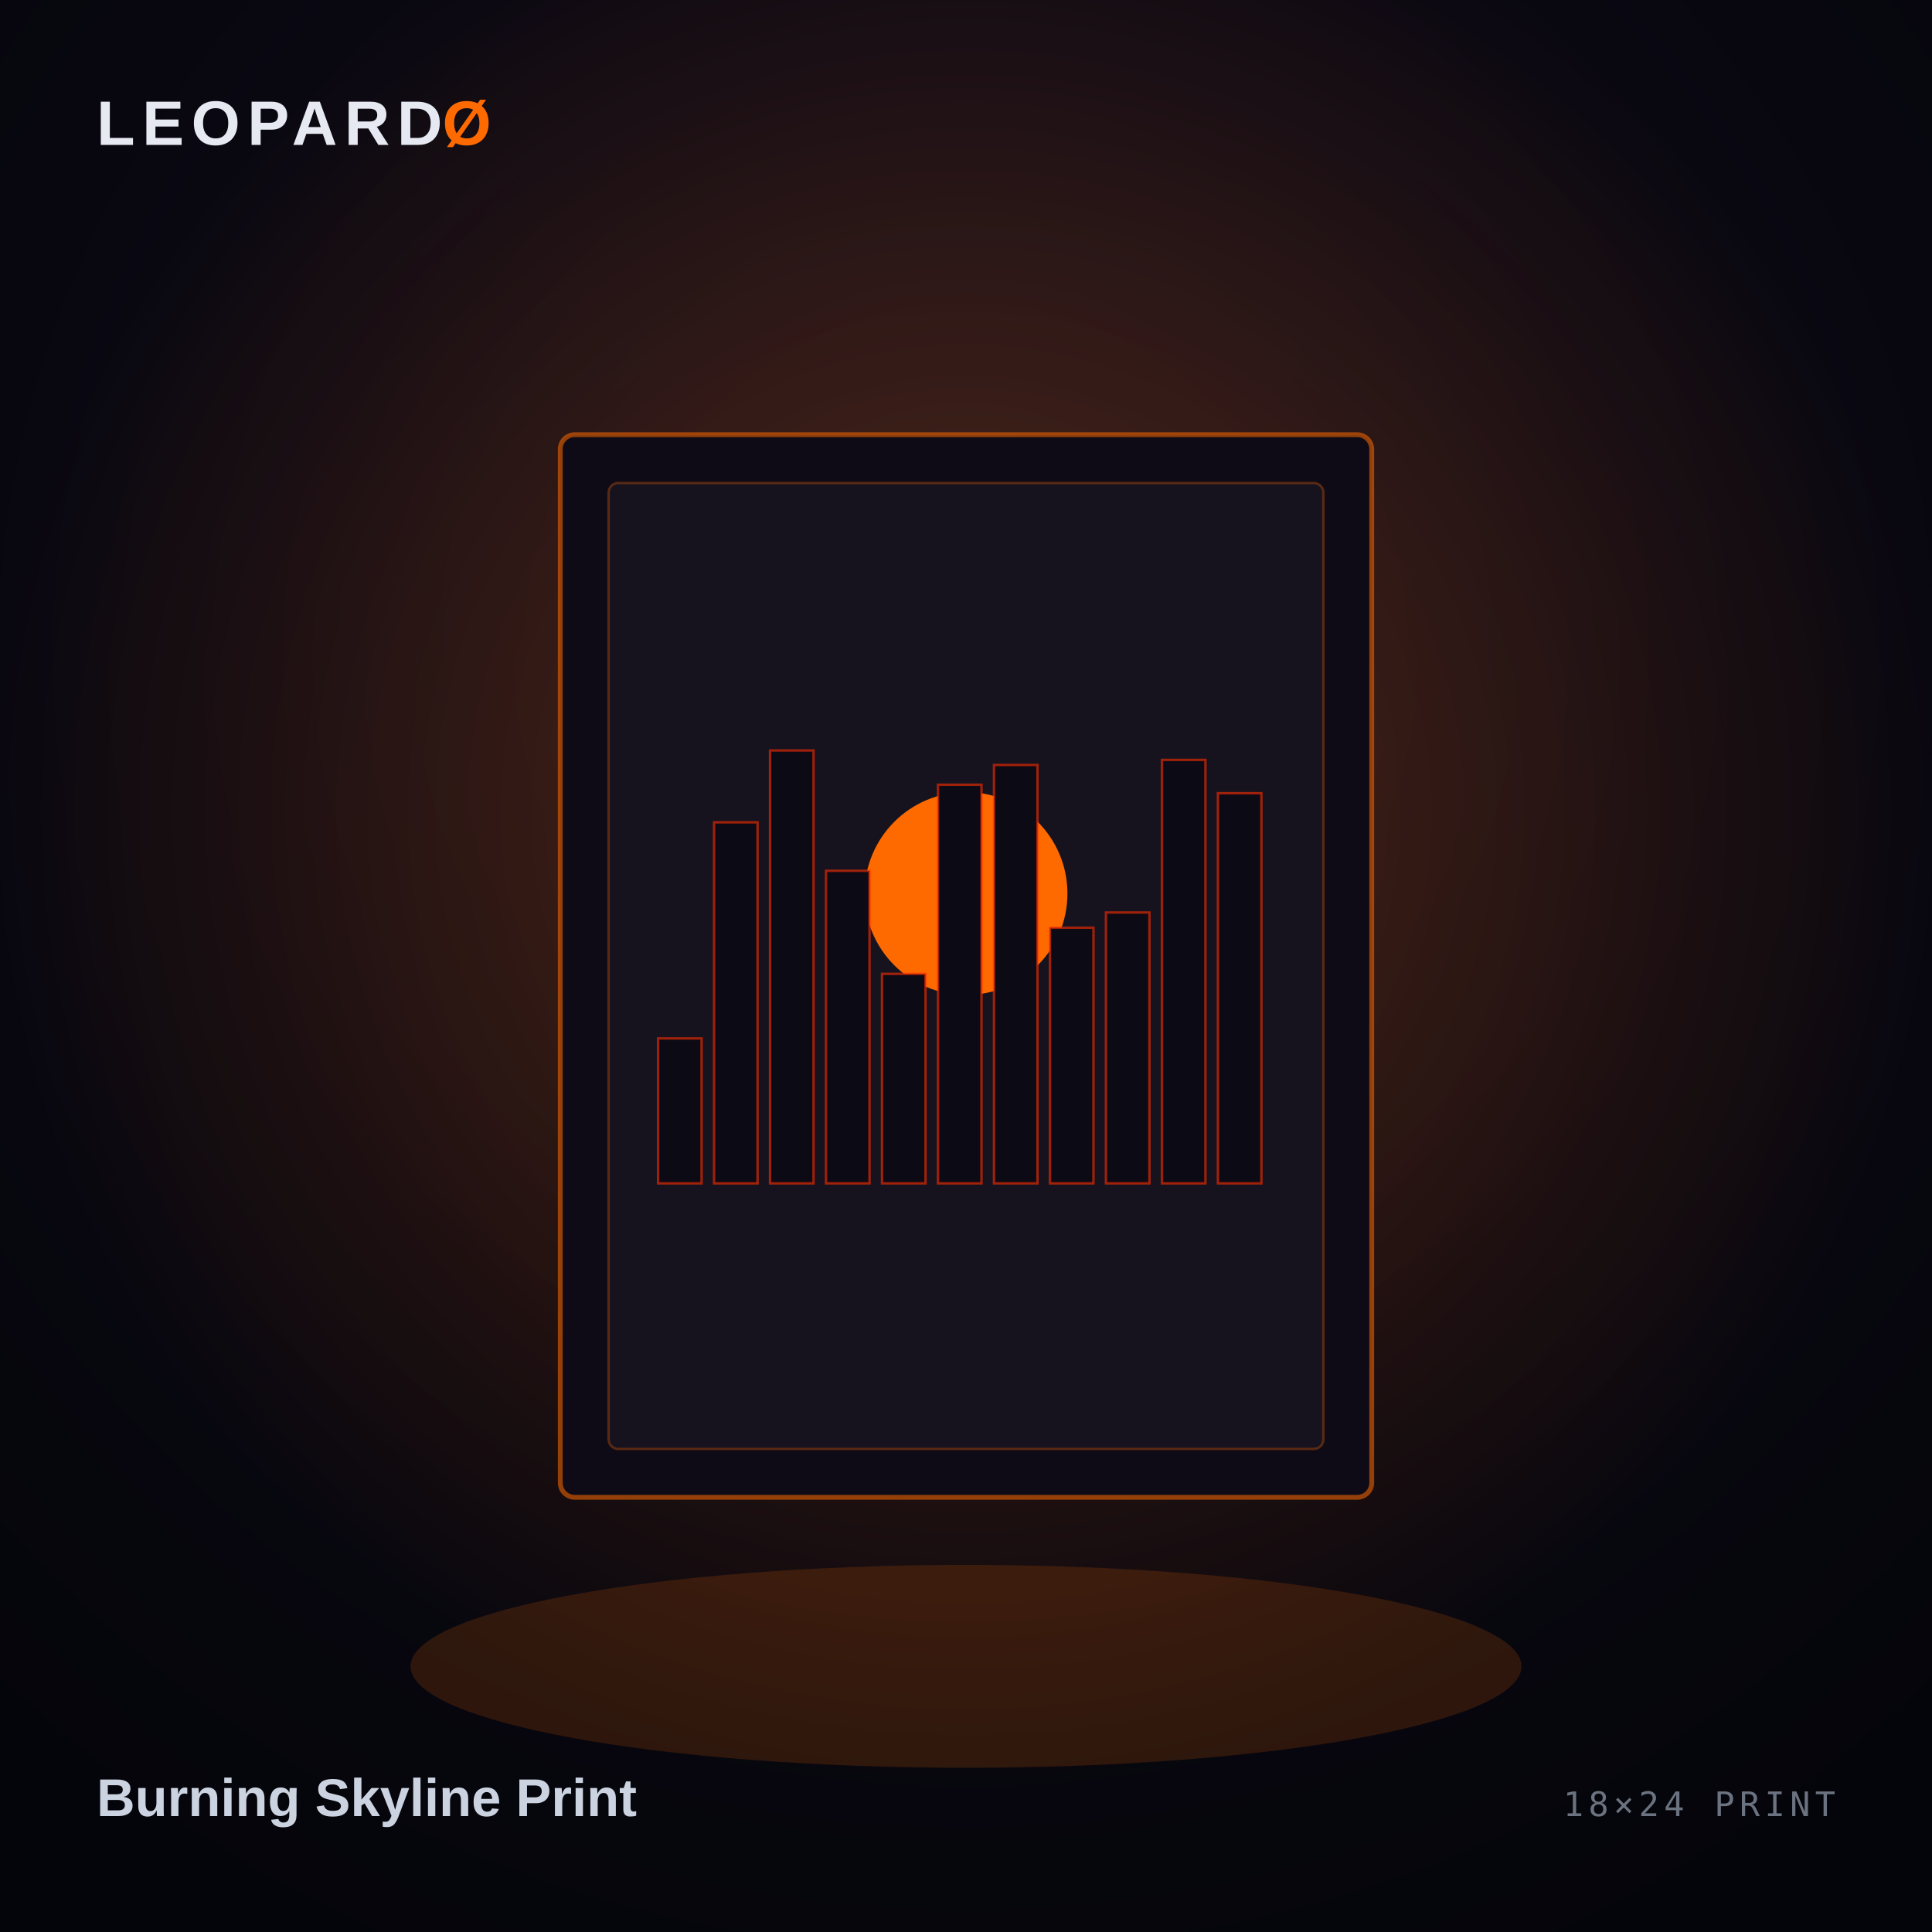
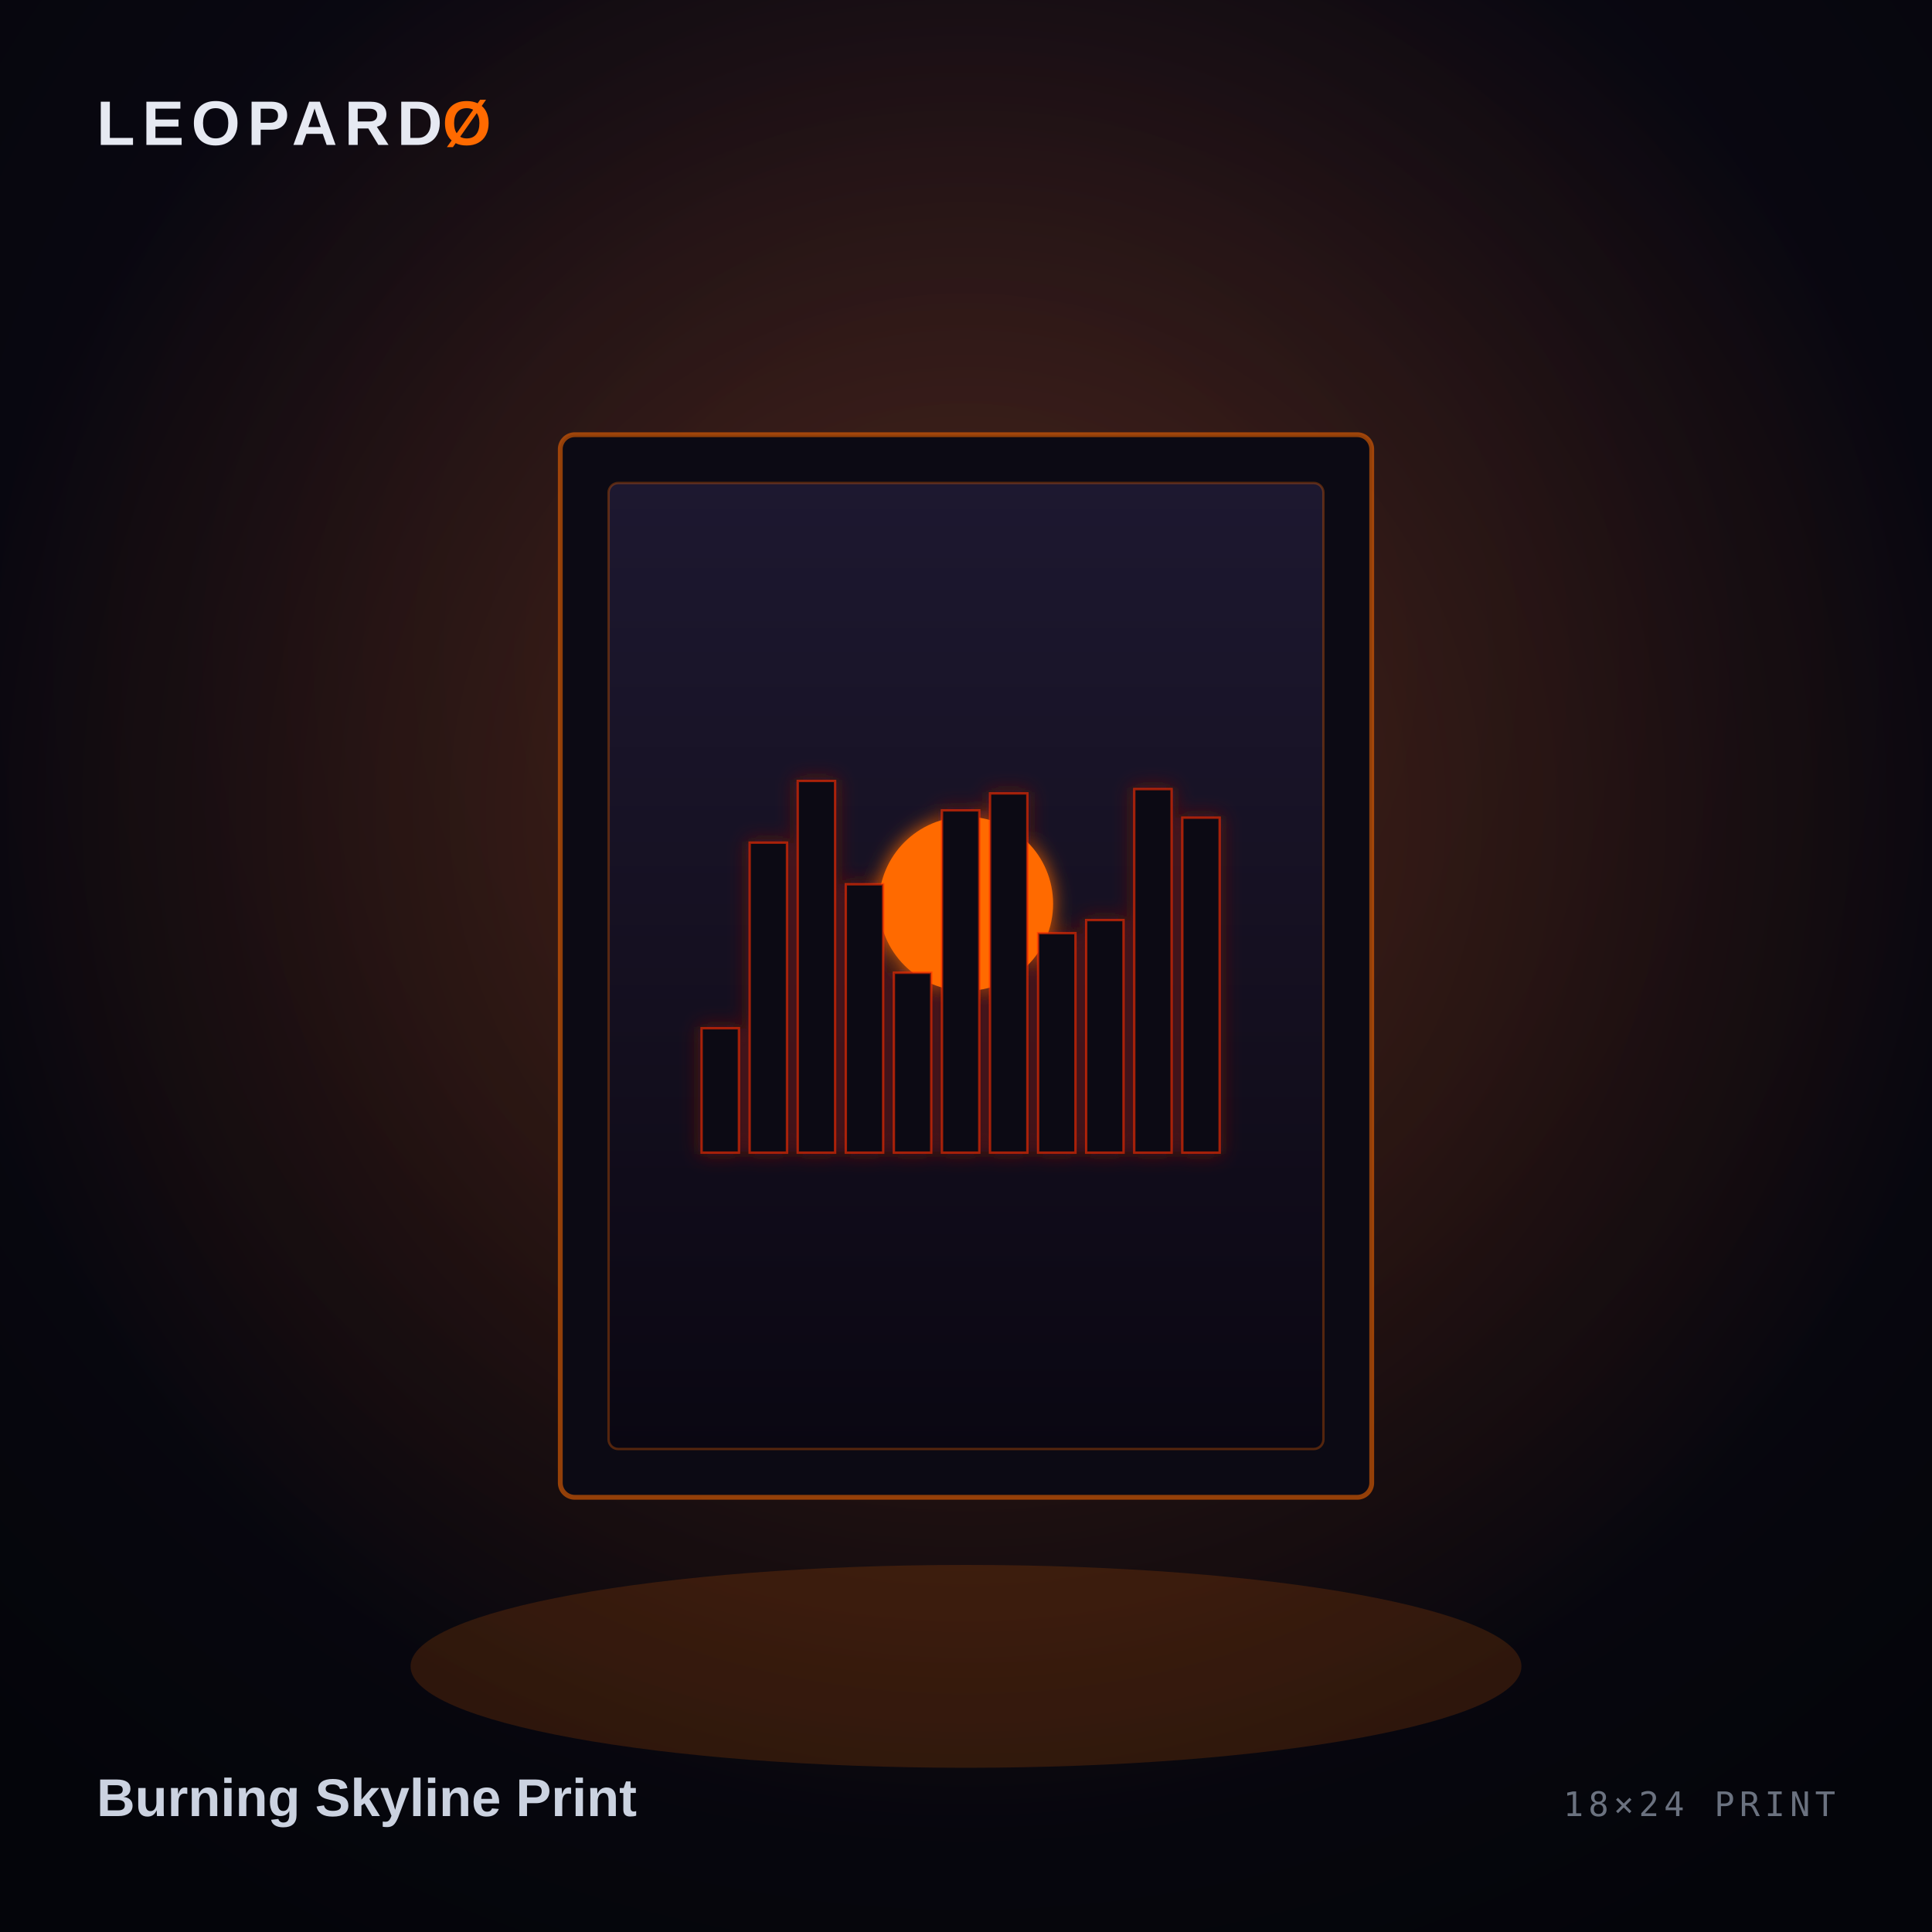
<svg xmlns="http://www.w3.org/2000/svg" viewBox="0 0 800 800" width="800" height="800">
  <defs>
    <radialGradient id="bg" cx="50%" cy="34%" r="75%">
      <stop offset="0%" stop-color="#141022" />
      <stop offset="55%" stop-color="#0a0812" />
      <stop offset="100%" stop-color="#04050a" />
    </radialGradient>
-     <radialGradient id="halo" cx="50%" cy="42%" r="50%">
-       <stop offset="0%" stop-color="#ff6a00" stop-opacity="0.28" />
+     <radialGradient id="halo" cx="50%" cy="42%" r="52%">
+       <stop offset="0%" stop-color="#ff6a00" stop-opacity="0.26" />
      <stop offset="100%" stop-color="#ff6a00" stop-opacity="0" />
    </radialGradient>
-     <filter id="glow" x="-30%" y="-30%" width="160%" height="160%">
-       <feGaussianBlur stdDeviation="6" />
+     <linearGradient id="fab" x1="0" y1="0" x2="0" y2="1">
+       <stop offset="0%" stop-color="#1d1830" />
+       <stop offset="55%" stop-color="#140f1f" />
+       <stop offset="100%" stop-color="#0a0712" />
+     </linearGradient>
+     <filter id="glow" x="-40%" y="-40%" width="180%" height="180%">
+       <feGaussianBlur stdDeviation="4" />
    </filter>
+     <clipPath id="cp">
+       <rect x="260" y="210" width="280" height="380" rx="10" />
+     </clipPath>
  </defs>
  <rect width="800" height="800" fill="url(#bg)" />
  <rect width="800" height="800" fill="url(#halo)" />
  <ellipse cx="400" cy="690" rx="230" ry="42" fill="#ff6a00" opacity="0.16" />
-   <g filter="url(#glow)" opacity="0.7">
-     <circle cx="400" cy="370" r="42" fill="#ff6a00" />
-     <rect x="272.5" y="430" width="18" height="60" fill="#0c0a14" stroke="#ff2d00" stroke-opacity="0.6" />
-     <rect x="295.682" y="340.515" width="18" height="149.485" fill="#0c0a14" stroke="#ff2d00" stroke-opacity="0.6" />
-     <rect x="318.864" y="310.757" width="18" height="179.243" fill="#0c0a14" stroke="#ff2d00" stroke-opacity="0.6" />
-     <rect x="342.045" y="360.587" width="18" height="129.413" fill="#0c0a14" stroke="#ff2d00" stroke-opacity="0.6" />
-     <rect x="365.227" y="403.253" width="18" height="86.747" fill="#0c0a14" stroke="#ff2d00" stroke-opacity="0.6" />
-     <rect x="388.409" y="324.946" width="18" height="165.054" fill="#0c0a14" stroke="#ff2d00" stroke-opacity="0.6" />
-     <rect x="411.591" y="316.757" width="18" height="173.243" fill="#0c0a14" stroke="#ff2d00" stroke-opacity="0.6" />
-     <rect x="434.773" y="384.151" width="18" height="105.849" fill="#0c0a14" stroke="#ff2d00" stroke-opacity="0.6" />
-     <rect x="457.955" y="377.852" width="18" height="112.148" fill="#0c0a14" stroke="#ff2d00" stroke-opacity="0.6" />
-     <rect x="481.136" y="314.662" width="18" height="175.338" fill="#0c0a14" stroke="#ff2d00" stroke-opacity="0.6" />
-     <rect x="504.318" y="328.454" width="18" height="161.546" fill="#0c0a14" stroke="#ff2d00" stroke-opacity="0.6" />
+   <g>
+     <rect x="232" y="180" width="336" height="440" rx="6" fill="#0c0a14" stroke="#ff6a00" stroke-opacity="0.55" stroke-width="2" />
+     <rect x="252" y="200" width="296" height="400" rx="4" fill="url(#fab)" stroke="#ff6a00" stroke-opacity="0.3" />
  </g>
-   <g>
-     <rect x="232" y="180" width="336" height="440" rx="6" fill="#0e0b16" stroke="#ff6a00" stroke-opacity="0.55" stroke-width="2" />
-     <rect x="252" y="200" width="296" height="400" rx="4" fill="#16131f" stroke="#ff6a00" stroke-opacity="0.3" />
-   </g>
-   <g>
-     <circle cx="400" cy="370" r="42" fill="#ff6a00" />
-     <rect x="272.5" y="430" width="18" height="60" fill="#0c0a14" stroke="#ff2d00" stroke-opacity="0.6" />
-     <rect x="295.682" y="340.515" width="18" height="149.485" fill="#0c0a14" stroke="#ff2d00" stroke-opacity="0.6" />
-     <rect x="318.864" y="310.757" width="18" height="179.243" fill="#0c0a14" stroke="#ff2d00" stroke-opacity="0.6" />
-     <rect x="342.045" y="360.587" width="18" height="129.413" fill="#0c0a14" stroke="#ff2d00" stroke-opacity="0.6" />
-     <rect x="365.227" y="403.253" width="18" height="86.747" fill="#0c0a14" stroke="#ff2d00" stroke-opacity="0.6" />
-     <rect x="388.409" y="324.946" width="18" height="165.054" fill="#0c0a14" stroke="#ff2d00" stroke-opacity="0.6" />
-     <rect x="411.591" y="316.757" width="18" height="173.243" fill="#0c0a14" stroke="#ff2d00" stroke-opacity="0.6" />
-     <rect x="434.773" y="384.151" width="18" height="105.849" fill="#0c0a14" stroke="#ff2d00" stroke-opacity="0.6" />
-     <rect x="457.955" y="377.852" width="18" height="112.148" fill="#0c0a14" stroke="#ff2d00" stroke-opacity="0.6" />
-     <rect x="481.136" y="314.662" width="18" height="175.338" fill="#0c0a14" stroke="#ff2d00" stroke-opacity="0.6" />
-     <rect x="504.318" y="328.454" width="18" height="161.546" fill="#0c0a14" stroke="#ff2d00" stroke-opacity="0.6" />
+   <g clip-path="url(#cp)">
+     <g filter="url(#glow)" opacity="0.9">
+       <circle cx="400" cy="374.24" r="36.064" fill="#ff6a00" />
+       <rect x="290.52" y="425.76" width="15.456" height="51.52" fill="#0c0a14" stroke="#ff2d00" stroke-opacity="0.6" />
+       <rect x="310.425" y="348.923" width="15.456" height="128.357" fill="#0c0a14" stroke="#ff2d00" stroke-opacity="0.6" />
+       <rect x="330.331" y="323.37" width="15.456" height="153.91" fill="#0c0a14" stroke="#ff2d00" stroke-opacity="0.6" />
+       <rect x="350.236" y="366.158" width="15.456" height="111.122" fill="#0c0a14" stroke="#ff2d00" stroke-opacity="0.6" />
+       <rect x="370.142" y="402.793" width="15.456" height="74.487" fill="#0c0a14" stroke="#ff2d00" stroke-opacity="0.6" />
+       <rect x="390.047" y="335.553" width="15.456" height="141.727" fill="#0c0a14" stroke="#ff2d00" stroke-opacity="0.6" />
+       <rect x="409.953" y="328.522" width="15.456" height="148.758" fill="#0c0a14" stroke="#ff2d00" stroke-opacity="0.6" />
+       <rect x="429.858" y="386.391" width="15.456" height="90.889" fill="#0c0a14" stroke="#ff2d00" stroke-opacity="0.6" />
+       <rect x="449.764" y="380.982" width="15.456" height="96.298" fill="#0c0a14" stroke="#ff2d00" stroke-opacity="0.6" />
+       <rect x="469.669" y="326.723" width="15.456" height="150.557" fill="#0c0a14" stroke="#ff2d00" stroke-opacity="0.6" />
+       <rect x="489.575" y="338.565" width="15.456" height="138.715" fill="#0c0a14" stroke="#ff2d00" stroke-opacity="0.6" />
+     </g>
+     <g>
+       <circle cx="400" cy="374.24" r="36.064" fill="#ff6a00" />
+       <rect x="290.52" y="425.76" width="15.456" height="51.52" fill="#0c0a14" stroke="#ff2d00" stroke-opacity="0.6" />
+       <rect x="310.425" y="348.923" width="15.456" height="128.357" fill="#0c0a14" stroke="#ff2d00" stroke-opacity="0.6" />
+       <rect x="330.331" y="323.37" width="15.456" height="153.91" fill="#0c0a14" stroke="#ff2d00" stroke-opacity="0.6" />
+       <rect x="350.236" y="366.158" width="15.456" height="111.122" fill="#0c0a14" stroke="#ff2d00" stroke-opacity="0.6" />
+       <rect x="370.142" y="402.793" width="15.456" height="74.487" fill="#0c0a14" stroke="#ff2d00" stroke-opacity="0.6" />
+       <rect x="390.047" y="335.553" width="15.456" height="141.727" fill="#0c0a14" stroke="#ff2d00" stroke-opacity="0.6" />
+       <rect x="409.953" y="328.522" width="15.456" height="148.758" fill="#0c0a14" stroke="#ff2d00" stroke-opacity="0.6" />
+       <rect x="429.858" y="386.391" width="15.456" height="90.889" fill="#0c0a14" stroke="#ff2d00" stroke-opacity="0.6" />
+       <rect x="449.764" y="380.982" width="15.456" height="96.298" fill="#0c0a14" stroke="#ff2d00" stroke-opacity="0.6" />
+       <rect x="469.669" y="326.723" width="15.456" height="150.557" fill="#0c0a14" stroke="#ff2d00" stroke-opacity="0.6" />
+       <rect x="489.575" y="338.565" width="15.456" height="138.715" fill="#0c0a14" stroke="#ff2d00" stroke-opacity="0.6" />
+     </g>
  </g>
  <text x="40" y="60" font-family="Arial, sans-serif" font-weight="900" font-size="26" letter-spacing="3" fill="#e6e9f2">LEOPARD<tspan fill="#ff6a00">Ø</tspan>
  </text>
  <text x="40" y="752" font-family="Arial, sans-serif" font-weight="800" font-size="22" fill="#cbd2e0">Burning Skyline Print</text>
  <text x="760" y="752" text-anchor="end" font-family="monospace" font-size="14" letter-spacing="2" fill="#6b7280">18×24 PRINT</text>
</svg>
